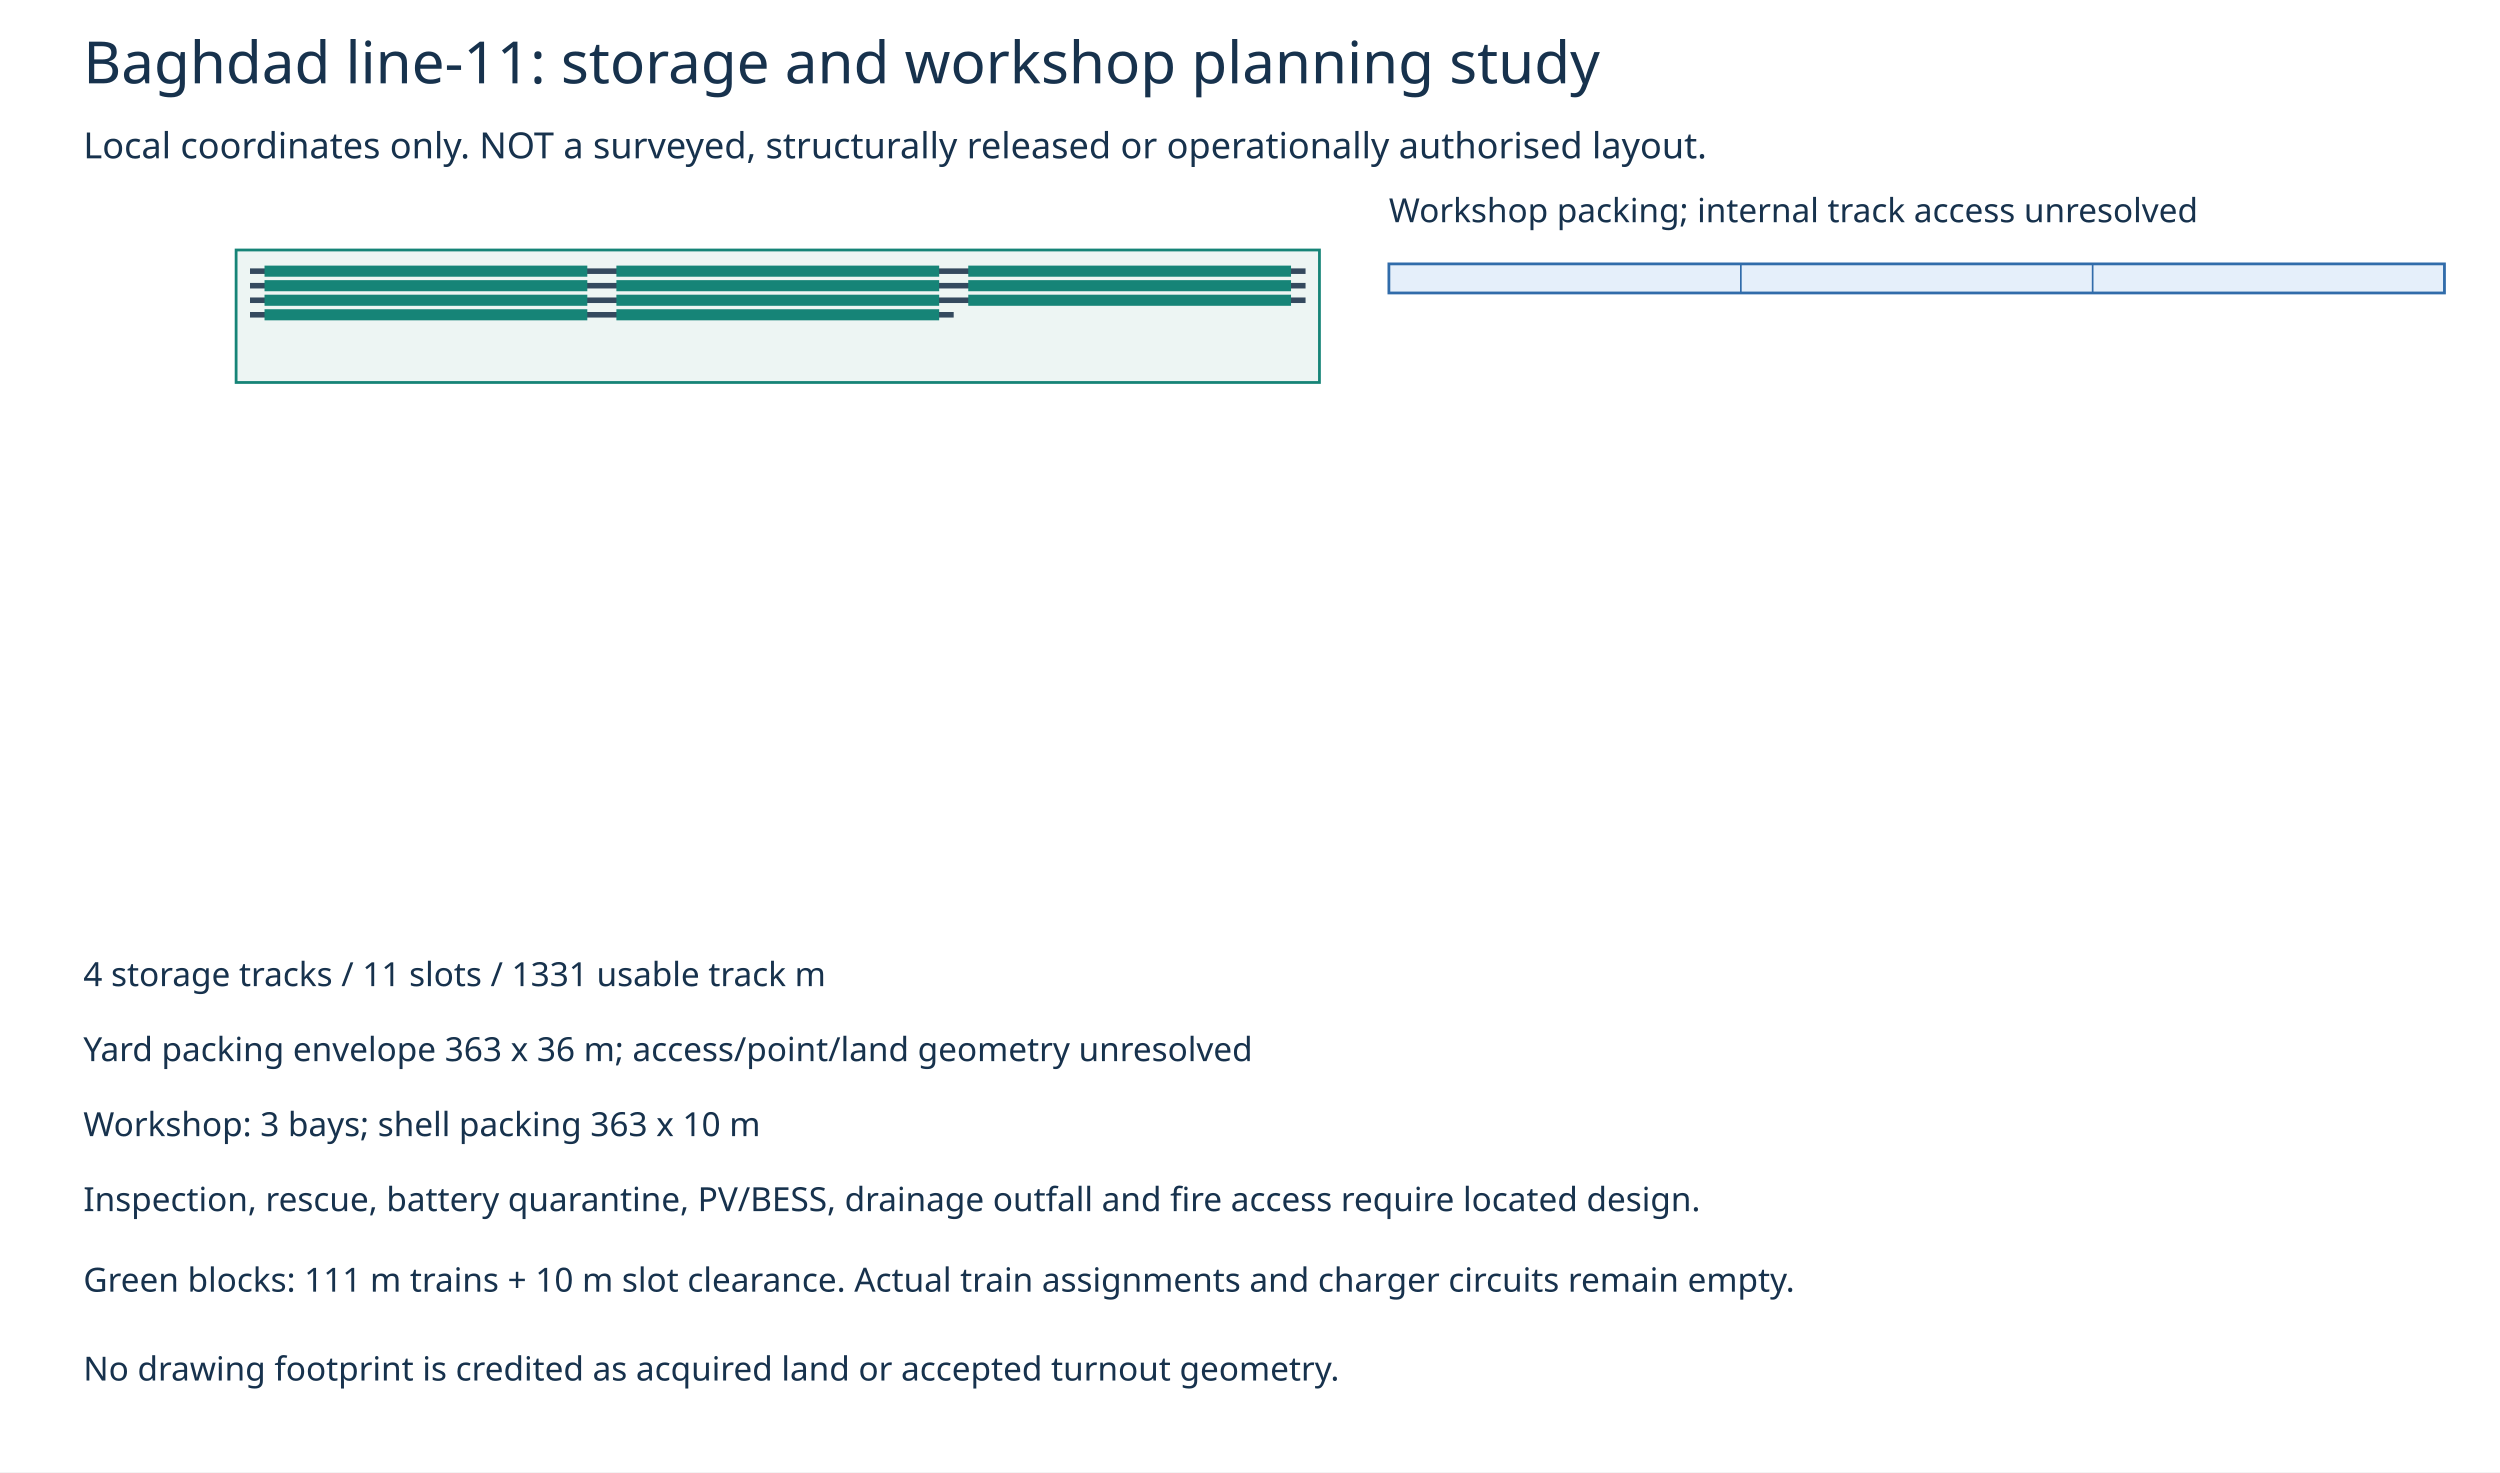
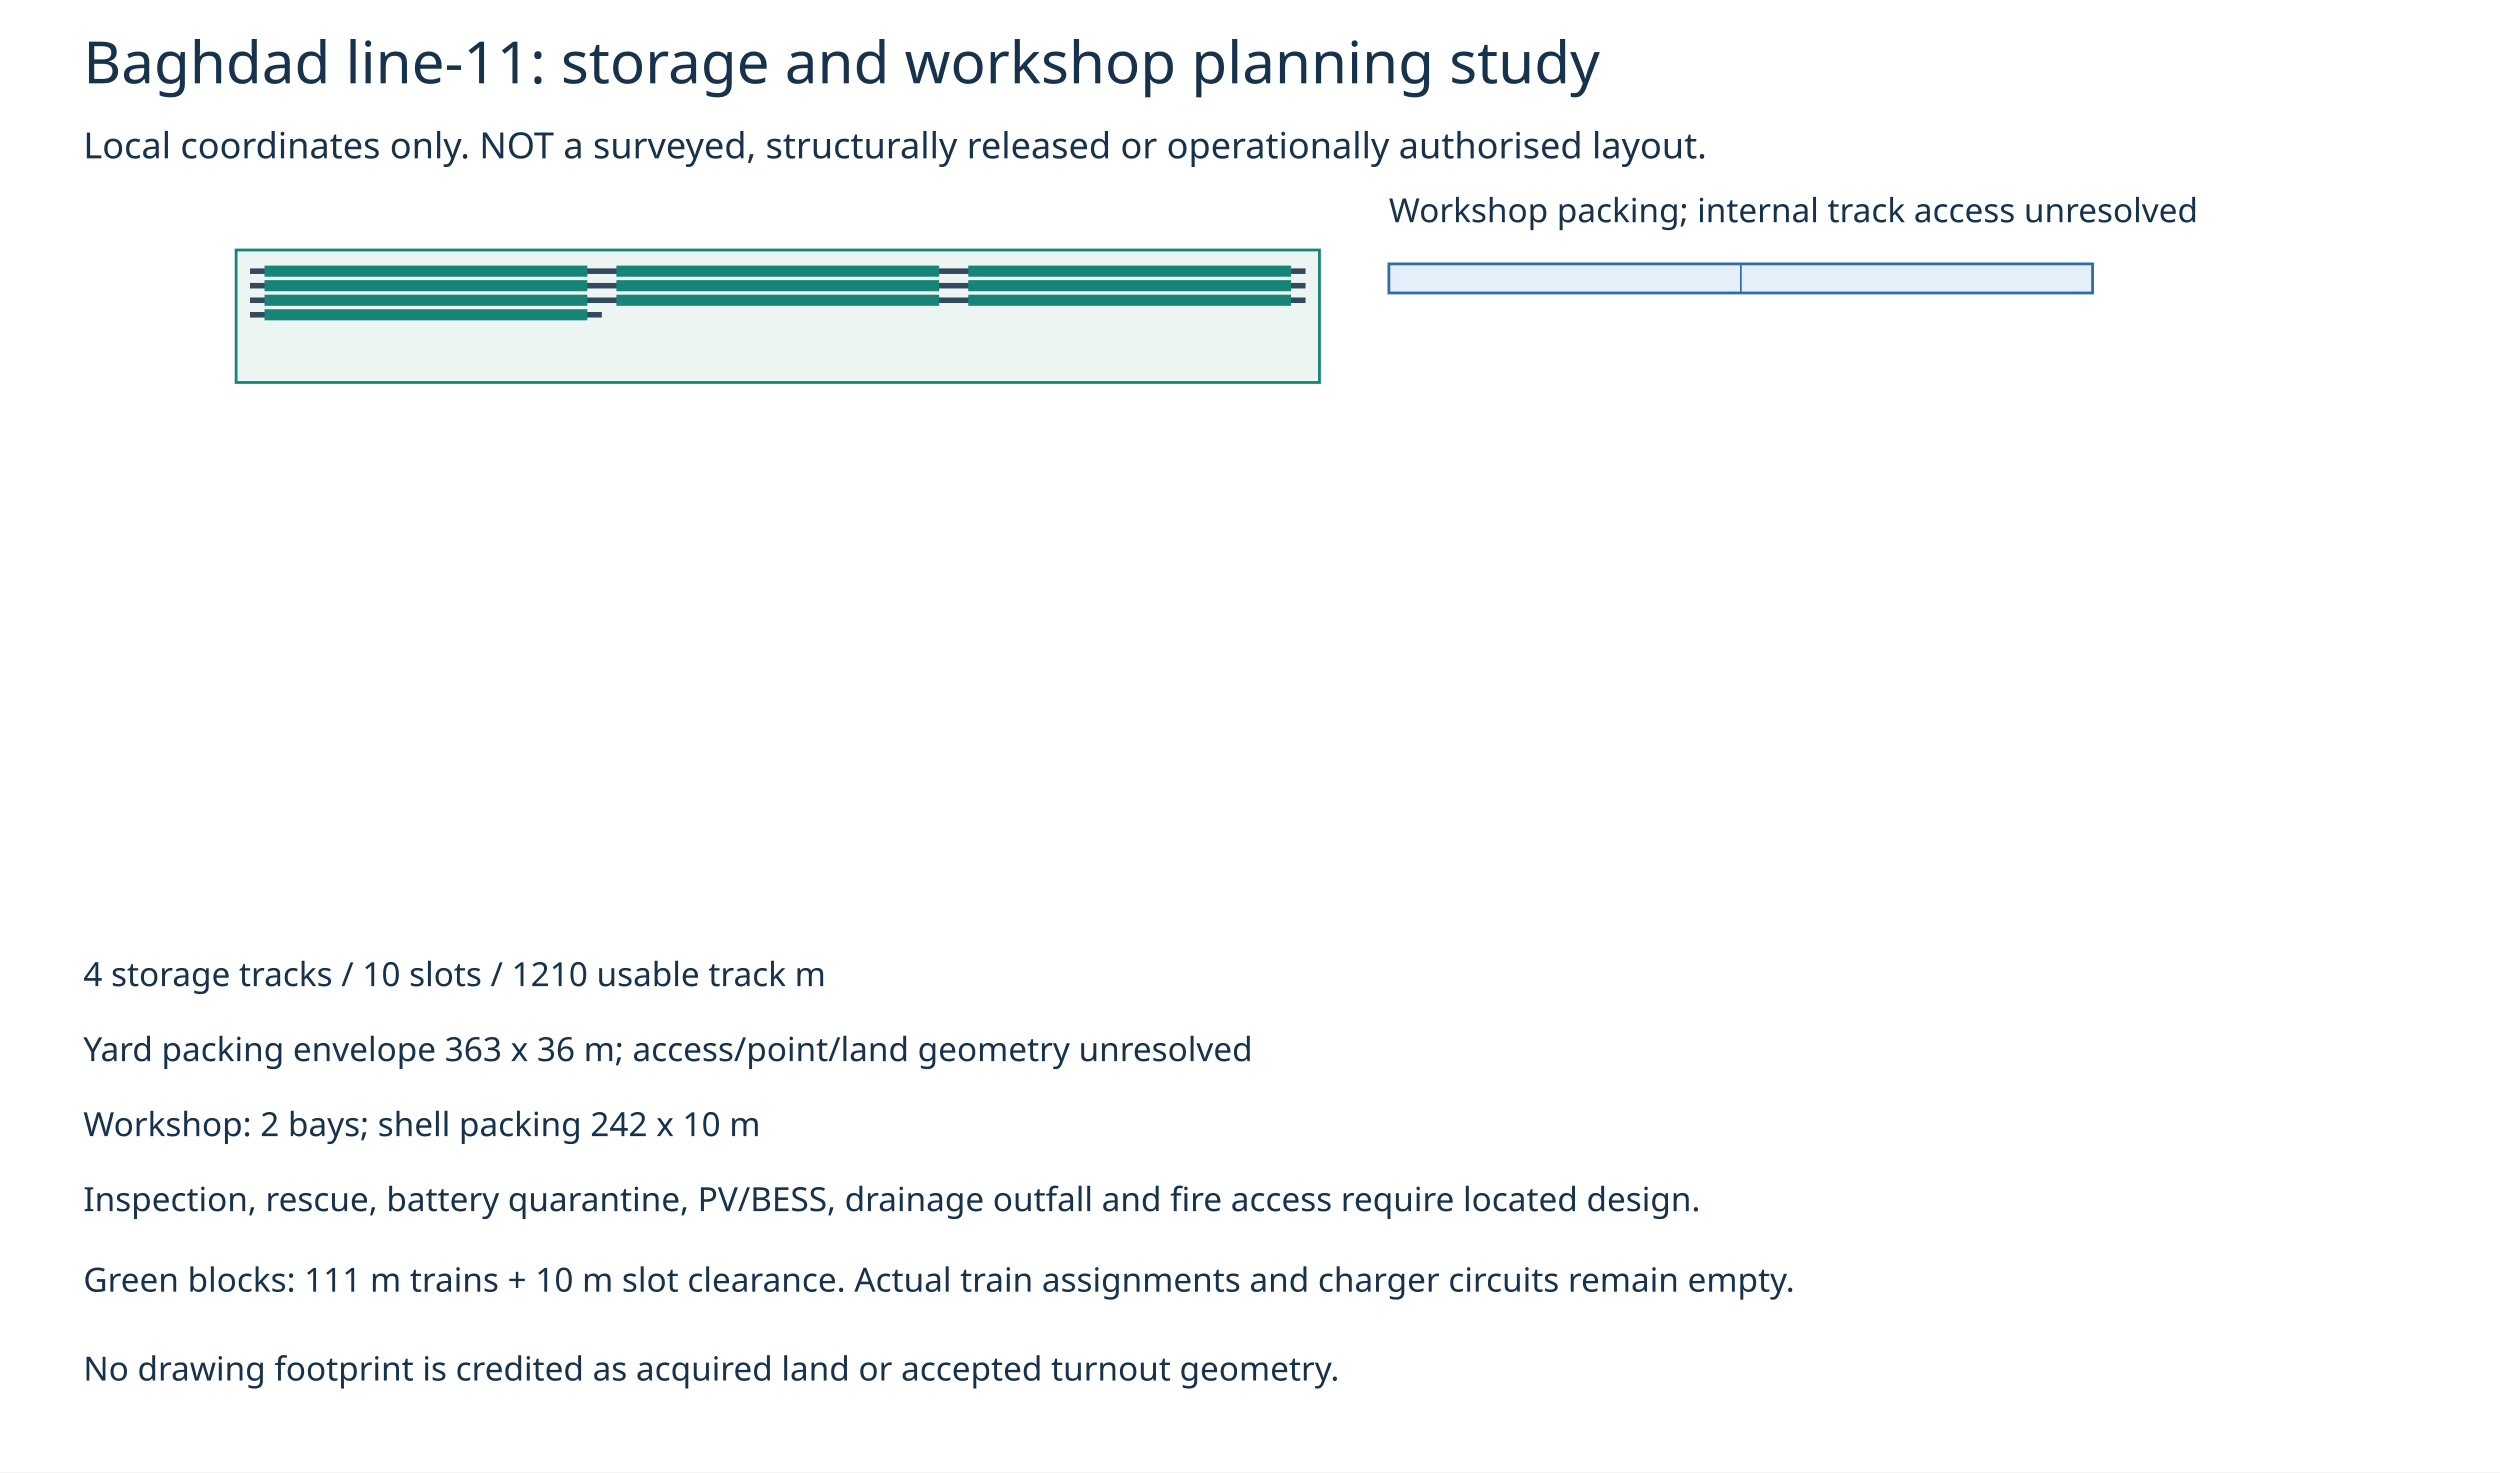
<svg xmlns="http://www.w3.org/2000/svg" width="900" height="530" viewBox="0 0 900 530">
  <rect width="900" height="530" fill="white" />
  <g font-family="sans-serif" fill="#17324d">
    <text x="30" y="30" font-size="21">Baghdad line-11: storage and workshop planning study</text>
    <text x="30" y="57" font-size="13">Local coordinates only. NOT a surveyed, structurally released or operationally authorised layout.</text>
    <rect x="85" y="90" width="390.00" height="47.69" fill="#edf5f3" stroke="#168477" />
    <path d="M90 97.62 H470.00" stroke="#34495e" stroke-width="2" />
    <rect x="95.23" y="95.62" width="116.20" height="4" fill="#168477" />
    <rect x="221.90" y="95.62" width="116.20" height="4" fill="#168477" />
    <rect x="348.57" y="95.62" width="116.20" height="4" fill="#168477" />
    <path d="M90 102.85 H470.00" stroke="#34495e" stroke-width="2" />
    <rect x="95.23" y="100.85" width="116.20" height="4" fill="#168477" />
    <rect x="221.90" y="100.85" width="116.20" height="4" fill="#168477" />
    <rect x="348.57" y="100.85" width="116.20" height="4" fill="#168477" />
    <path d="M90 108.09 H470.00" stroke="#34495e" stroke-width="2" />
    <rect x="95.23" y="106.09" width="116.20" height="4" fill="#168477" />
    <rect x="221.90" y="106.09" width="116.20" height="4" fill="#168477" />
    <rect x="348.57" y="106.09" width="116.20" height="4" fill="#168477" />
-     <path d="M90 113.32 H343.33" stroke="#34495e" stroke-width="2" />
+     <path d="M90 113.32 H216.67" stroke="#34495e" stroke-width="2" />
    <rect x="95.23" y="111.32" width="116.20" height="4" fill="#168477" />
-     <rect x="221.90" y="111.32" width="116.20" height="4" fill="#168477" />
-     <rect x="500" y="95" width="380.00" height="10.47" fill="#e5effa" stroke="#316caa" />
+     <rect x="500" y="95" width="253.33" height="10.47" fill="#e5effa" stroke="#316caa" />
    <rect x="500.00" y="95.00" width="126.67" height="10.47" fill="none" stroke="#316caa" stroke-width="0.5" />
    <rect x="626.67" y="95.00" width="126.67" height="10.47" fill="none" stroke="#316caa" stroke-width="0.5" />
-     <rect x="753.33" y="95.00" width="126.67" height="10.47" fill="none" stroke="#316caa" stroke-width="0.5" />
    <text x="500" y="80" font-size="12">Workshop packing; internal track access unresolved</text>
-     <text x="30" y="355">4 storage tracks / 11 slots / 1331 usable track m</text>
+     <text x="30" y="355">4 storage tracks / 10 slots / 1210 usable track m</text>
    <text x="30" y="382">Yard packing envelope 363 x 36 m; access/point/land geometry unresolved</text>
-     <text x="30" y="409">Workshop: 3 bays; shell packing 363 x 10 m</text>
+     <text x="30" y="409">Workshop: 2 bays; shell packing 242 x 10 m</text>
    <text x="30" y="436">Inspection, rescue, battery quarantine, PV/BESS, drainage outfall and fire access require located design.</text>
    <text x="30" y="465">Green blocks: 111 m trains + 10 m slot clearance. Actual train assignments and charger circuits remain empty.</text>
    <text x="30" y="497">No drawing footprint is credited as acquired land or accepted turnout geometry.</text>
  </g>
</svg>
